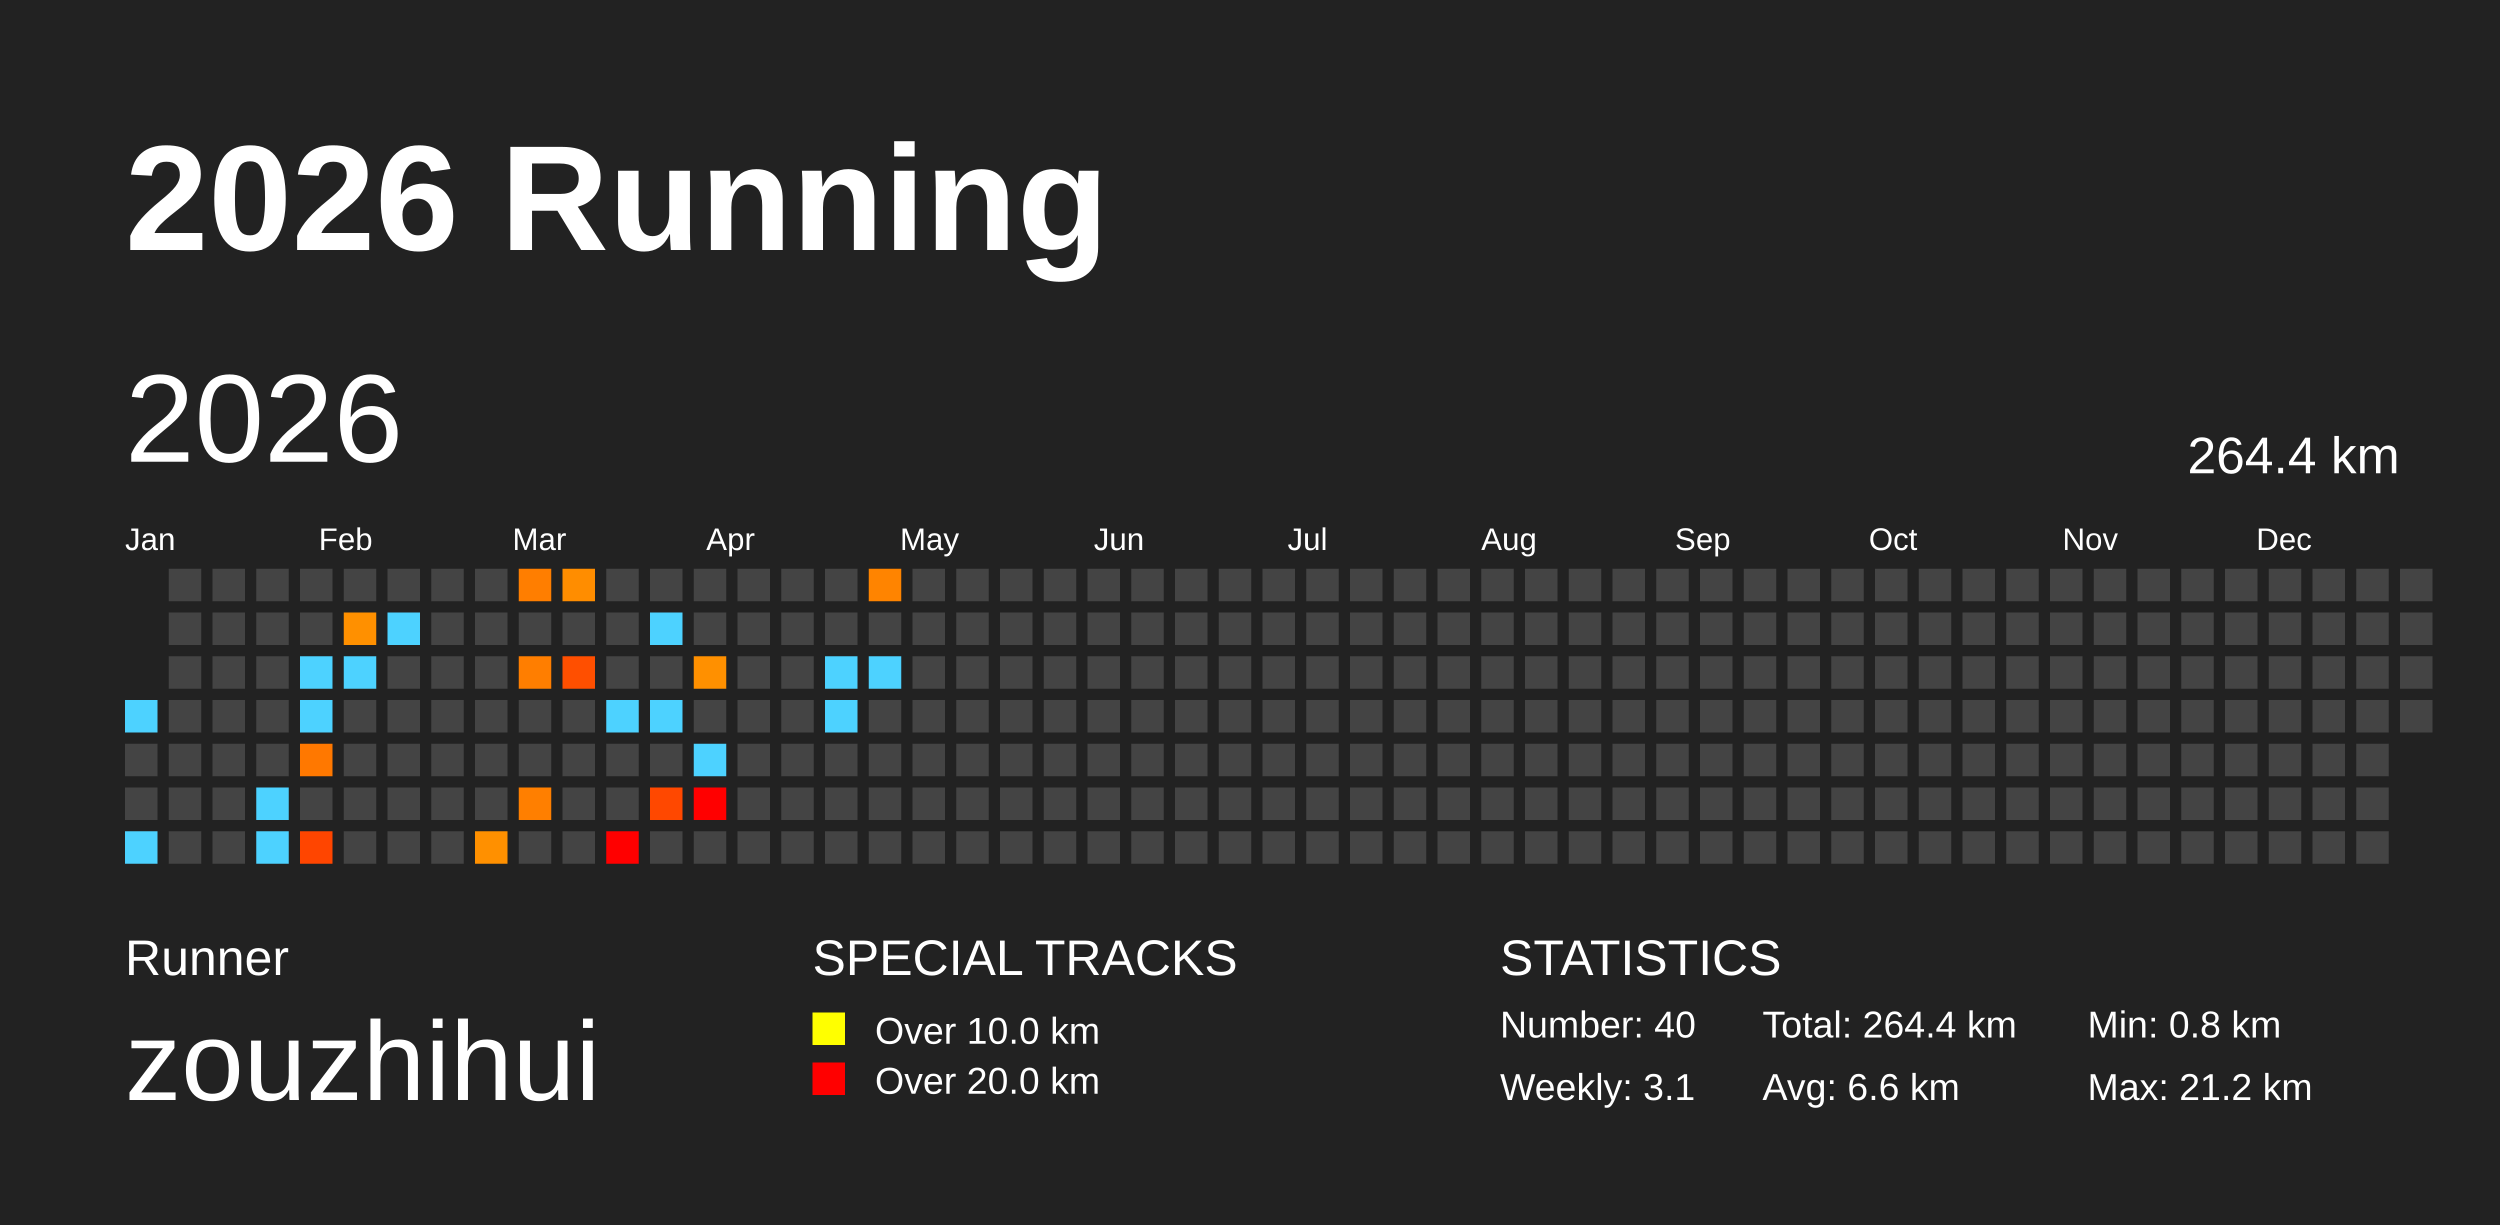
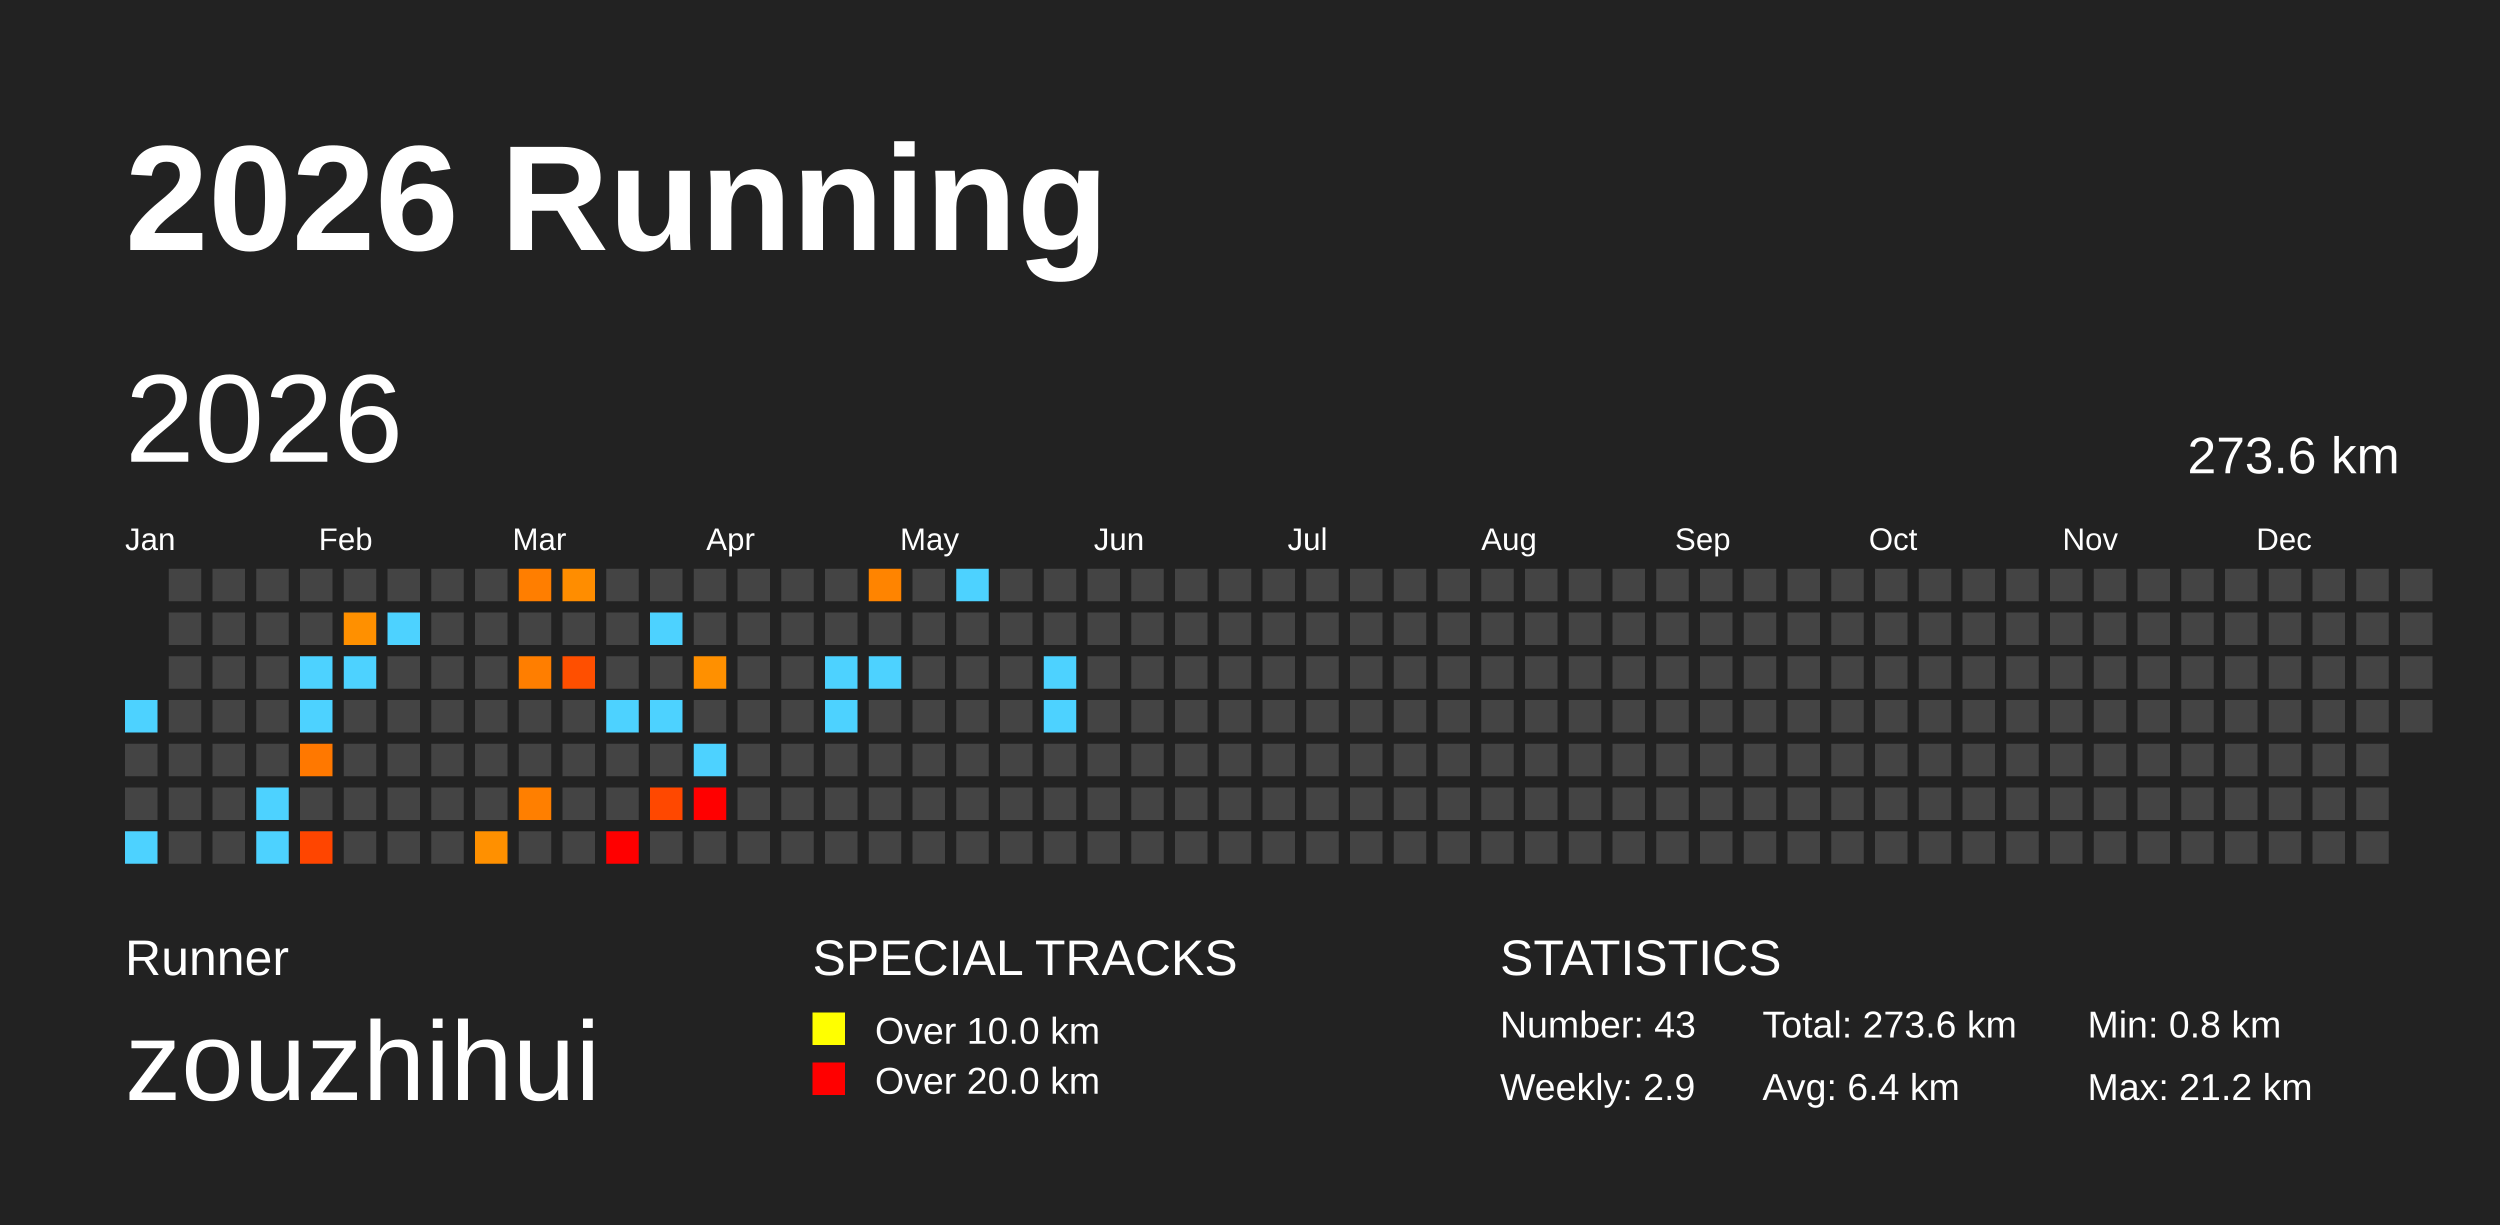
<svg xmlns="http://www.w3.org/2000/svg" baseProfile="full" height="98mm" version="1.1" viewBox="0,0,200,98" width="200mm">
  <defs />
  <rect fill="#222222" height="98" width="200" x="0" y="0" />
  <text fill="#FFFFFF" style="font-size:12px; font-family:Arial; font-weight:bold;" x="10" y="20">2026 Running</text>
  <text fill="#FFFFFF" style="font-size:4px; font-family:Arial" x="10" y="78">Runner</text>
  <text fill="#FFFFFF" style="font-size:9px; font-family:Arial" x="10" y="88">zouzhihui</text>
  <text fill="#FFFFFF" style="font-size:4px; font-family:Arial" x="65" y="78">SPECIAL TRACKS</text>
  <rect fill="yellow" height="2.6" width="2.6" x="65" y="81" />
  <text fill="#FFFFFF" style="font-size:3px; font-family:Arial" x="70" y="83.5">Over 10.0 km</text>
  <rect fill="red" height="2.6" width="2.6" x="65" y="85" />
  <text fill="#FFFFFF" style="font-size:3px; font-family:Arial" x="70" y="87.5">Over 20.0 km</text>
  <text fill="#FFFFFF" style="font-size:4px; font-family:Arial" x="120" y="78">STATISTICS</text>
-   <text fill="#FFFFFF" style="font-size:3px; font-family:Arial" x="120" y="83">Number: 40</text>
-   <text fill="#FFFFFF" style="font-size:3px; font-family:Arial" x="120" y="88">Weekly: 3.1</text>
-   <text fill="#FFFFFF" style="font-size:3px; font-family:Arial" x="141" y="83">Total: 264.4 km</text>
-   <text fill="#FFFFFF" style="font-size:3px; font-family:Arial" x="141" y="88">Avg: 6.6 km</text>
+   <text fill="#FFFFFF" style="font-size:3px; font-family:Arial" x="120" y="83">Number: 43</text>
+   <text fill="#FFFFFF" style="font-size:3px; font-family:Arial" x="120" y="88">Weekly: 2.9</text>
+   <text fill="#FFFFFF" style="font-size:3px; font-family:Arial" x="141" y="83">Total: 273.6 km</text>
+   <text fill="#FFFFFF" style="font-size:3px; font-family:Arial" x="141" y="88">Avg: 6.4 km</text>
  <text fill="#FFFFFF" style="font-size:3px; font-family:Arial" x="167" y="83">Min: 0.8 km</text>
  <text fill="#FFFFFF" style="font-size:3px; font-family:Arial" x="167" y="88">Max: 21.2 km</text>
  <text dominant-baseline="hanging" fill="#FFFFFF" style="font-size:10.0px; font-family:Arial;" x="10" y="30">2026</text>
-   <text dominant-baseline="hanging" fill="#FFFFFF" style="font-size:4.125px; font-family:Arial;" x="175" y="35">264.4 km</text>
+   <text dominant-baseline="hanging" fill="#FFFFFF" style="font-size:4.125px; font-family:Arial;" x="175" y="35">273.6 km</text>
  <text fill="#FFFFFF" style="font-size:2.5px; font-family:Arial" x="10.0" y="44">Jan</text>
  <text fill="#FFFFFF" style="font-size:2.5px; font-family:Arial" x="25.5" y="44">Feb</text>
  <text fill="#FFFFFF" style="font-size:2.5px; font-family:Arial" x="41.0" y="44">Mar</text>
  <text fill="#FFFFFF" style="font-size:2.5px; font-family:Arial" x="56.5" y="44">Apr</text>
  <text fill="#FFFFFF" style="font-size:2.5px; font-family:Arial" x="72.0" y="44">May</text>
  <text fill="#FFFFFF" style="font-size:2.5px; font-family:Arial" x="87.5" y="44">Jun</text>
  <text fill="#FFFFFF" style="font-size:2.5px; font-family:Arial" x="103.0" y="44">Jul</text>
  <text fill="#FFFFFF" style="font-size:2.5px; font-family:Arial" x="118.5" y="44">Aug</text>
  <text fill="#FFFFFF" style="font-size:2.5px; font-family:Arial" x="134.0" y="44">Sep</text>
  <text fill="#FFFFFF" style="font-size:2.5px; font-family:Arial" x="149.5" y="44">Oct</text>
  <text fill="#FFFFFF" style="font-size:2.5px; font-family:Arial" x="165.0" y="44">Nov</text>
  <text fill="#FFFFFF" style="font-size:2.5px; font-family:Arial" x="180.5" y="44">Dec</text>
  <rect fill="#4dd2ff" height="2.6" width="2.6" x="10.0" y="56.0" />
  <rect fill="#444444" height="2.6" width="2.6" x="10.0" y="59.5" />
  <rect fill="#444444" height="2.6" width="2.6" x="10.0" y="63.0" />
  <rect fill="#4dd2ff" height="2.6" width="2.6" x="10.0" y="66.5" />
  <rect fill="#444444" height="2.6" width="2.6" x="13.5" y="45.5" />
  <rect fill="#444444" height="2.6" width="2.6" x="13.5" y="49.0" />
  <rect fill="#444444" height="2.6" width="2.6" x="13.5" y="52.5" />
  <rect fill="#444444" height="2.6" width="2.6" x="13.5" y="56.0" />
  <rect fill="#444444" height="2.6" width="2.6" x="13.5" y="59.5" />
  <rect fill="#444444" height="2.6" width="2.6" x="13.5" y="63.0" />
  <rect fill="#444444" height="2.6" width="2.6" x="13.5" y="66.5" />
  <rect fill="#444444" height="2.6" width="2.6" x="17.0" y="45.5" />
  <rect fill="#444444" height="2.6" width="2.6" x="17.0" y="49.0" />
  <rect fill="#444444" height="2.6" width="2.6" x="17.0" y="52.5" />
  <rect fill="#444444" height="2.6" width="2.6" x="17.0" y="56.0" />
  <rect fill="#444444" height="2.6" width="2.6" x="17.0" y="59.5" />
  <rect fill="#444444" height="2.6" width="2.6" x="17.0" y="63.0" />
  <rect fill="#444444" height="2.6" width="2.6" x="17.0" y="66.5" />
  <rect fill="#444444" height="2.6" width="2.6" x="20.5" y="45.5" />
  <rect fill="#444444" height="2.6" width="2.6" x="20.5" y="49.0" />
  <rect fill="#444444" height="2.6" width="2.6" x="20.5" y="52.5" />
  <rect fill="#444444" height="2.6" width="2.6" x="20.5" y="56.0" />
  <rect fill="#444444" height="2.6" width="2.6" x="20.5" y="59.5" />
  <rect fill="#4dd2ff" height="2.6" width="2.6" x="20.5" y="63.0" />
  <rect fill="#4dd2ff" height="2.6" width="2.6" x="20.5" y="66.5" />
  <rect fill="#444444" height="2.6" width="2.6" x="24.0" y="45.5" />
  <rect fill="#444444" height="2.6" width="2.6" x="24.0" y="49.0" />
  <rect fill="#4dd2ff" height="2.6" width="2.6" x="24.0" y="52.5" />
  <rect fill="#4dd2ff" height="2.6" width="2.6" x="24.0" y="56.0" />
  <rect fill="#ff7800" height="2.6" width="2.6" x="24.0" y="59.5" />
  <rect fill="#444444" height="2.6" width="2.6" x="24.0" y="63.0" />
  <rect fill="#ff4500" height="2.6" width="2.6" x="24.0" y="66.5" />
  <rect fill="#444444" height="2.6" width="2.6" x="27.5" y="45.5" />
  <rect fill="#ff9000" height="2.6" width="2.6" x="27.5" y="49.0" />
  <rect fill="#4dd2ff" height="2.6" width="2.6" x="27.5" y="52.5" />
  <rect fill="#444444" height="2.6" width="2.6" x="27.5" y="56.0" />
  <rect fill="#444444" height="2.6" width="2.6" x="27.5" y="59.5" />
  <rect fill="#444444" height="2.6" width="2.6" x="27.5" y="63.0" />
  <rect fill="#444444" height="2.6" width="2.6" x="27.5" y="66.5" />
  <rect fill="#444444" height="2.6" width="2.6" x="31.0" y="45.5" />
  <rect fill="#4dd2ff" height="2.6" width="2.6" x="31.0" y="49.0" />
  <rect fill="#444444" height="2.6" width="2.6" x="31.0" y="52.5" />
  <rect fill="#444444" height="2.6" width="2.6" x="31.0" y="56.0" />
  <rect fill="#444444" height="2.6" width="2.6" x="31.0" y="59.5" />
  <rect fill="#444444" height="2.6" width="2.6" x="31.0" y="63.0" />
  <rect fill="#444444" height="2.6" width="2.6" x="31.0" y="66.5" />
  <rect fill="#444444" height="2.6" width="2.6" x="34.5" y="45.5" />
  <rect fill="#444444" height="2.6" width="2.6" x="34.5" y="49.0" />
  <rect fill="#444444" height="2.6" width="2.6" x="34.5" y="52.5" />
  <rect fill="#444444" height="2.6" width="2.6" x="34.5" y="56.0" />
  <rect fill="#444444" height="2.6" width="2.6" x="34.5" y="59.5" />
  <rect fill="#444444" height="2.6" width="2.6" x="34.5" y="63.0" />
  <rect fill="#444444" height="2.6" width="2.6" x="34.5" y="66.5" />
  <rect fill="#444444" height="2.6" width="2.6" x="38.0" y="45.5" />
  <rect fill="#444444" height="2.6" width="2.6" x="38.0" y="49.0" />
  <rect fill="#444444" height="2.6" width="2.6" x="38.0" y="52.5" />
  <rect fill="#444444" height="2.6" width="2.6" x="38.0" y="56.0" />
  <rect fill="#444444" height="2.6" width="2.6" x="38.0" y="59.5" />
  <rect fill="#444444" height="2.6" width="2.6" x="38.0" y="63.0" />
  <rect fill="#ff9000" height="2.6" width="2.6" x="38.0" y="66.5" />
  <rect fill="#ff7e00" height="2.6" width="2.6" x="41.5" y="45.5" />
  <rect fill="#444444" height="2.6" width="2.6" x="41.5" y="49.0" />
  <rect fill="#ff7e00" height="2.6" width="2.6" x="41.5" y="52.5" />
  <rect fill="#444444" height="2.6" width="2.6" x="41.5" y="56.0" />
  <rect fill="#444444" height="2.6" width="2.6" x="41.5" y="59.5" />
  <rect fill="#ff7f00" height="2.6" width="2.6" x="41.5" y="63.0" />
  <rect fill="#444444" height="2.6" width="2.6" x="41.5" y="66.5" />
  <rect fill="#ff8d00" height="2.6" width="2.6" x="45.0" y="45.5" />
  <rect fill="#444444" height="2.6" width="2.6" x="45.0" y="49.0" />
  <rect fill="#ff4f00" height="2.6" width="2.6" x="45.0" y="52.5" />
  <rect fill="#444444" height="2.6" width="2.6" x="45.0" y="56.0" />
  <rect fill="#444444" height="2.6" width="2.6" x="45.0" y="59.5" />
  <rect fill="#444444" height="2.6" width="2.6" x="45.0" y="63.0" />
  <rect fill="#444444" height="2.6" width="2.6" x="45.0" y="66.5" />
  <rect fill="#444444" height="2.6" width="2.6" x="48.5" y="45.5" />
  <rect fill="#444444" height="2.6" width="2.6" x="48.5" y="49.0" />
  <rect fill="#444444" height="2.6" width="2.6" x="48.5" y="52.5" />
  <rect fill="#4dd2ff" height="2.6" width="2.6" x="48.5" y="56.0" />
  <rect fill="#444444" height="2.6" width="2.6" x="48.5" y="59.5" />
  <rect fill="#444444" height="2.6" width="2.6" x="48.5" y="63.0" />
  <rect fill="red" height="2.6" width="2.6" x="48.5" y="66.5" />
  <rect fill="#444444" height="2.6" width="2.6" x="52.0" y="45.5" />
  <rect fill="#4dd2ff" height="2.6" width="2.6" x="52.0" y="49.0" />
  <rect fill="#444444" height="2.6" width="2.6" x="52.0" y="52.5" />
  <rect fill="#4dd2ff" height="2.6" width="2.6" x="52.0" y="56.0" />
  <rect fill="#444444" height="2.6" width="2.6" x="52.0" y="59.5" />
  <rect fill="#ff4800" height="2.6" width="2.6" x="52.0" y="63.0" />
  <rect fill="#444444" height="2.6" width="2.6" x="52.0" y="66.5" />
  <rect fill="#444444" height="2.6" width="2.6" x="55.5" y="45.5" />
  <rect fill="#444444" height="2.6" width="2.6" x="55.5" y="49.0" />
  <rect fill="#ff9000" height="2.6" width="2.6" x="55.5" y="52.5" />
  <rect fill="#444444" height="2.6" width="2.6" x="55.5" y="56.0" />
  <rect fill="#4dd2ff" height="2.6" width="2.6" x="55.5" y="59.5" />
  <rect fill="red" height="2.6" width="2.6" x="55.5" y="63.0" />
  <rect fill="#444444" height="2.6" width="2.6" x="55.5" y="66.5" />
  <rect fill="#444444" height="2.6" width="2.6" x="59.0" y="45.5" />
  <rect fill="#444444" height="2.6" width="2.6" x="59.0" y="49.0" />
  <rect fill="#444444" height="2.6" width="2.6" x="59.0" y="52.5" />
  <rect fill="#444444" height="2.6" width="2.6" x="59.0" y="56.0" />
  <rect fill="#444444" height="2.6" width="2.6" x="59.0" y="59.5" />
  <rect fill="#444444" height="2.6" width="2.6" x="59.0" y="63.0" />
  <rect fill="#444444" height="2.6" width="2.6" x="59.0" y="66.5" />
  <rect fill="#444444" height="2.6" width="2.6" x="62.5" y="45.5" />
  <rect fill="#444444" height="2.6" width="2.6" x="62.5" y="49.0" />
  <rect fill="#444444" height="2.6" width="2.6" x="62.5" y="52.5" />
  <rect fill="#444444" height="2.6" width="2.6" x="62.5" y="56.0" />
  <rect fill="#444444" height="2.6" width="2.6" x="62.5" y="59.5" />
  <rect fill="#444444" height="2.6" width="2.6" x="62.5" y="63.0" />
  <rect fill="#444444" height="2.6" width="2.6" x="62.5" y="66.5" />
  <rect fill="#444444" height="2.6" width="2.6" x="66.0" y="45.5" />
  <rect fill="#444444" height="2.6" width="2.6" x="66.0" y="49.0" />
  <rect fill="#4dd2ff" height="2.6" width="2.6" x="66.0" y="52.5" />
  <rect fill="#4dd2ff" height="2.6" width="2.6" x="66.0" y="56.0" />
  <rect fill="#444444" height="2.6" width="2.6" x="66.0" y="59.5" />
  <rect fill="#444444" height="2.6" width="2.6" x="66.0" y="63.0" />
  <rect fill="#444444" height="2.6" width="2.6" x="66.0" y="66.5" />
  <rect fill="#ff8400" height="2.6" width="2.6" x="69.5" y="45.5" />
  <rect fill="#444444" height="2.6" width="2.6" x="69.5" y="49.0" />
  <rect fill="#4dd2ff" height="2.6" width="2.6" x="69.5" y="52.5" />
  <rect fill="#444444" height="2.6" width="2.6" x="69.5" y="56.0" />
  <rect fill="#444444" height="2.6" width="2.6" x="69.5" y="59.5" />
  <rect fill="#444444" height="2.6" width="2.6" x="69.5" y="63.0" />
  <rect fill="#444444" height="2.6" width="2.6" x="69.5" y="66.5" />
  <rect fill="#444444" height="2.6" width="2.6" x="73.0" y="45.5" />
  <rect fill="#444444" height="2.6" width="2.6" x="73.0" y="49.0" />
  <rect fill="#444444" height="2.6" width="2.6" x="73.0" y="52.5" />
  <rect fill="#444444" height="2.6" width="2.6" x="73.0" y="56.0" />
  <rect fill="#444444" height="2.6" width="2.6" x="73.0" y="59.5" />
  <rect fill="#444444" height="2.6" width="2.6" x="73.0" y="63.0" />
  <rect fill="#444444" height="2.6" width="2.6" x="73.0" y="66.5" />
-   <rect fill="#444444" height="2.6" width="2.6" x="76.5" y="45.5" />
+   <rect fill="#4dd2ff" height="2.6" width="2.6" x="76.5" y="45.5" />
  <rect fill="#444444" height="2.6" width="2.6" x="76.5" y="49.0" />
  <rect fill="#444444" height="2.6" width="2.6" x="76.5" y="52.5" />
  <rect fill="#444444" height="2.6" width="2.6" x="76.5" y="56.0" />
  <rect fill="#444444" height="2.6" width="2.6" x="76.5" y="59.5" />
  <rect fill="#444444" height="2.6" width="2.6" x="76.5" y="63.0" />
  <rect fill="#444444" height="2.6" width="2.6" x="76.5" y="66.5" />
  <rect fill="#444444" height="2.6" width="2.6" x="80.0" y="45.5" />
  <rect fill="#444444" height="2.6" width="2.6" x="80.0" y="49.0" />
  <rect fill="#444444" height="2.6" width="2.6" x="80.0" y="52.5" />
  <rect fill="#444444" height="2.6" width="2.6" x="80.0" y="56.0" />
  <rect fill="#444444" height="2.6" width="2.6" x="80.0" y="59.5" />
  <rect fill="#444444" height="2.6" width="2.6" x="80.0" y="63.0" />
  <rect fill="#444444" height="2.6" width="2.6" x="80.0" y="66.5" />
  <rect fill="#444444" height="2.6" width="2.6" x="83.5" y="45.5" />
  <rect fill="#444444" height="2.6" width="2.6" x="83.5" y="49.0" />
-   <rect fill="#444444" height="2.6" width="2.6" x="83.5" y="52.5" />
-   <rect fill="#444444" height="2.6" width="2.6" x="83.5" y="56.0" />
+   <rect fill="#4dd2ff" height="2.6" width="2.6" x="83.5" y="52.5" />
+   <rect fill="#4dd2ff" height="2.6" width="2.6" x="83.5" y="56.0" />
  <rect fill="#444444" height="2.6" width="2.6" x="83.5" y="59.5" />
  <rect fill="#444444" height="2.6" width="2.6" x="83.5" y="63.0" />
  <rect fill="#444444" height="2.6" width="2.6" x="83.5" y="66.5" />
  <rect fill="#444444" height="2.6" width="2.6" x="87.0" y="45.5" />
  <rect fill="#444444" height="2.6" width="2.6" x="87.0" y="49.0" />
  <rect fill="#444444" height="2.6" width="2.6" x="87.0" y="52.5" />
  <rect fill="#444444" height="2.6" width="2.6" x="87.0" y="56.0" />
  <rect fill="#444444" height="2.6" width="2.6" x="87.0" y="59.5" />
  <rect fill="#444444" height="2.6" width="2.6" x="87.0" y="63.0" />
  <rect fill="#444444" height="2.6" width="2.6" x="87.0" y="66.5" />
  <rect fill="#444444" height="2.6" width="2.6" x="90.5" y="45.5" />
  <rect fill="#444444" height="2.6" width="2.6" x="90.5" y="49.0" />
  <rect fill="#444444" height="2.6" width="2.6" x="90.5" y="52.5" />
  <rect fill="#444444" height="2.6" width="2.6" x="90.5" y="56.0" />
  <rect fill="#444444" height="2.6" width="2.6" x="90.5" y="59.5" />
  <rect fill="#444444" height="2.6" width="2.6" x="90.5" y="63.0" />
  <rect fill="#444444" height="2.6" width="2.6" x="90.5" y="66.5" />
  <rect fill="#444444" height="2.6" width="2.6" x="94.0" y="45.5" />
  <rect fill="#444444" height="2.6" width="2.6" x="94.0" y="49.0" />
  <rect fill="#444444" height="2.6" width="2.6" x="94.0" y="52.5" />
  <rect fill="#444444" height="2.6" width="2.6" x="94.0" y="56.0" />
  <rect fill="#444444" height="2.6" width="2.6" x="94.0" y="59.5" />
  <rect fill="#444444" height="2.6" width="2.6" x="94.0" y="63.0" />
  <rect fill="#444444" height="2.6" width="2.6" x="94.0" y="66.5" />
  <rect fill="#444444" height="2.6" width="2.6" x="97.5" y="45.5" />
  <rect fill="#444444" height="2.6" width="2.6" x="97.5" y="49.0" />
  <rect fill="#444444" height="2.6" width="2.6" x="97.5" y="52.5" />
  <rect fill="#444444" height="2.6" width="2.6" x="97.5" y="56.0" />
  <rect fill="#444444" height="2.6" width="2.6" x="97.5" y="59.5" />
  <rect fill="#444444" height="2.6" width="2.6" x="97.5" y="63.0" />
  <rect fill="#444444" height="2.6" width="2.6" x="97.5" y="66.5" />
  <rect fill="#444444" height="2.6" width="2.6" x="101.0" y="45.5" />
  <rect fill="#444444" height="2.6" width="2.6" x="101.0" y="49.0" />
  <rect fill="#444444" height="2.6" width="2.6" x="101.0" y="52.5" />
  <rect fill="#444444" height="2.6" width="2.6" x="101.0" y="56.0" />
  <rect fill="#444444" height="2.6" width="2.6" x="101.0" y="59.5" />
  <rect fill="#444444" height="2.6" width="2.6" x="101.0" y="63.0" />
  <rect fill="#444444" height="2.6" width="2.6" x="101.0" y="66.5" />
  <rect fill="#444444" height="2.6" width="2.6" x="104.5" y="45.5" />
  <rect fill="#444444" height="2.6" width="2.6" x="104.5" y="49.0" />
  <rect fill="#444444" height="2.6" width="2.6" x="104.5" y="52.5" />
  <rect fill="#444444" height="2.6" width="2.6" x="104.5" y="56.0" />
  <rect fill="#444444" height="2.6" width="2.6" x="104.5" y="59.5" />
  <rect fill="#444444" height="2.6" width="2.6" x="104.5" y="63.0" />
  <rect fill="#444444" height="2.6" width="2.6" x="104.5" y="66.5" />
  <rect fill="#444444" height="2.6" width="2.6" x="108.0" y="45.5" />
  <rect fill="#444444" height="2.6" width="2.6" x="108.0" y="49.0" />
  <rect fill="#444444" height="2.6" width="2.6" x="108.0" y="52.5" />
  <rect fill="#444444" height="2.6" width="2.6" x="108.0" y="56.0" />
  <rect fill="#444444" height="2.6" width="2.6" x="108.0" y="59.5" />
  <rect fill="#444444" height="2.6" width="2.6" x="108.0" y="63.0" />
  <rect fill="#444444" height="2.6" width="2.6" x="108.0" y="66.5" />
  <rect fill="#444444" height="2.6" width="2.6" x="111.5" y="45.5" />
  <rect fill="#444444" height="2.6" width="2.6" x="111.5" y="49.0" />
  <rect fill="#444444" height="2.6" width="2.6" x="111.5" y="52.5" />
  <rect fill="#444444" height="2.6" width="2.6" x="111.5" y="56.0" />
  <rect fill="#444444" height="2.6" width="2.6" x="111.5" y="59.5" />
  <rect fill="#444444" height="2.6" width="2.6" x="111.5" y="63.0" />
  <rect fill="#444444" height="2.6" width="2.6" x="111.5" y="66.5" />
  <rect fill="#444444" height="2.6" width="2.6" x="115.0" y="45.5" />
  <rect fill="#444444" height="2.6" width="2.6" x="115.0" y="49.0" />
  <rect fill="#444444" height="2.6" width="2.6" x="115.0" y="52.5" />
  <rect fill="#444444" height="2.6" width="2.6" x="115.0" y="56.0" />
  <rect fill="#444444" height="2.6" width="2.6" x="115.0" y="59.5" />
  <rect fill="#444444" height="2.6" width="2.6" x="115.0" y="63.0" />
  <rect fill="#444444" height="2.6" width="2.6" x="115.0" y="66.5" />
  <rect fill="#444444" height="2.6" width="2.6" x="118.5" y="45.5" />
  <rect fill="#444444" height="2.6" width="2.6" x="118.5" y="49.0" />
  <rect fill="#444444" height="2.6" width="2.6" x="118.5" y="52.5" />
  <rect fill="#444444" height="2.6" width="2.6" x="118.5" y="56.0" />
  <rect fill="#444444" height="2.6" width="2.6" x="118.5" y="59.5" />
  <rect fill="#444444" height="2.6" width="2.6" x="118.5" y="63.0" />
  <rect fill="#444444" height="2.6" width="2.6" x="118.5" y="66.5" />
  <rect fill="#444444" height="2.6" width="2.6" x="122.0" y="45.5" />
  <rect fill="#444444" height="2.6" width="2.6" x="122.0" y="49.0" />
  <rect fill="#444444" height="2.6" width="2.6" x="122.0" y="52.5" />
  <rect fill="#444444" height="2.6" width="2.6" x="122.0" y="56.0" />
  <rect fill="#444444" height="2.6" width="2.6" x="122.0" y="59.5" />
  <rect fill="#444444" height="2.6" width="2.6" x="122.0" y="63.0" />
  <rect fill="#444444" height="2.6" width="2.6" x="122.0" y="66.5" />
  <rect fill="#444444" height="2.6" width="2.6" x="125.5" y="45.5" />
  <rect fill="#444444" height="2.6" width="2.6" x="125.5" y="49.0" />
  <rect fill="#444444" height="2.6" width="2.6" x="125.5" y="52.5" />
  <rect fill="#444444" height="2.6" width="2.6" x="125.5" y="56.0" />
  <rect fill="#444444" height="2.6" width="2.6" x="125.5" y="59.5" />
  <rect fill="#444444" height="2.6" width="2.6" x="125.5" y="63.0" />
  <rect fill="#444444" height="2.6" width="2.6" x="125.5" y="66.5" />
  <rect fill="#444444" height="2.6" width="2.6" x="129.0" y="45.5" />
  <rect fill="#444444" height="2.6" width="2.6" x="129.0" y="49.0" />
  <rect fill="#444444" height="2.6" width="2.6" x="129.0" y="52.5" />
  <rect fill="#444444" height="2.6" width="2.6" x="129.0" y="56.0" />
  <rect fill="#444444" height="2.6" width="2.6" x="129.0" y="59.5" />
  <rect fill="#444444" height="2.6" width="2.6" x="129.0" y="63.0" />
  <rect fill="#444444" height="2.6" width="2.6" x="129.0" y="66.5" />
  <rect fill="#444444" height="2.6" width="2.6" x="132.5" y="45.5" />
  <rect fill="#444444" height="2.6" width="2.6" x="132.5" y="49.0" />
  <rect fill="#444444" height="2.6" width="2.6" x="132.5" y="52.5" />
  <rect fill="#444444" height="2.6" width="2.6" x="132.5" y="56.0" />
  <rect fill="#444444" height="2.6" width="2.6" x="132.5" y="59.5" />
  <rect fill="#444444" height="2.6" width="2.6" x="132.5" y="63.0" />
  <rect fill="#444444" height="2.6" width="2.6" x="132.5" y="66.5" />
  <rect fill="#444444" height="2.6" width="2.6" x="136.0" y="45.5" />
  <rect fill="#444444" height="2.6" width="2.6" x="136.0" y="49.0" />
  <rect fill="#444444" height="2.6" width="2.6" x="136.0" y="52.5" />
  <rect fill="#444444" height="2.6" width="2.6" x="136.0" y="56.0" />
  <rect fill="#444444" height="2.6" width="2.6" x="136.0" y="59.5" />
  <rect fill="#444444" height="2.6" width="2.6" x="136.0" y="63.0" />
  <rect fill="#444444" height="2.6" width="2.6" x="136.0" y="66.5" />
  <rect fill="#444444" height="2.6" width="2.6" x="139.5" y="45.5" />
  <rect fill="#444444" height="2.6" width="2.6" x="139.5" y="49.0" />
  <rect fill="#444444" height="2.6" width="2.6" x="139.5" y="52.5" />
  <rect fill="#444444" height="2.6" width="2.6" x="139.5" y="56.0" />
  <rect fill="#444444" height="2.6" width="2.6" x="139.5" y="59.5" />
  <rect fill="#444444" height="2.6" width="2.6" x="139.5" y="63.0" />
  <rect fill="#444444" height="2.6" width="2.6" x="139.5" y="66.5" />
  <rect fill="#444444" height="2.6" width="2.6" x="143.0" y="45.5" />
  <rect fill="#444444" height="2.6" width="2.6" x="143.0" y="49.0" />
  <rect fill="#444444" height="2.6" width="2.6" x="143.0" y="52.5" />
  <rect fill="#444444" height="2.6" width="2.6" x="143.0" y="56.0" />
  <rect fill="#444444" height="2.6" width="2.6" x="143.0" y="59.5" />
  <rect fill="#444444" height="2.6" width="2.6" x="143.0" y="63.0" />
  <rect fill="#444444" height="2.6" width="2.6" x="143.0" y="66.5" />
  <rect fill="#444444" height="2.6" width="2.6" x="146.5" y="45.5" />
  <rect fill="#444444" height="2.6" width="2.6" x="146.5" y="49.0" />
  <rect fill="#444444" height="2.6" width="2.6" x="146.5" y="52.5" />
  <rect fill="#444444" height="2.6" width="2.6" x="146.5" y="56.0" />
  <rect fill="#444444" height="2.6" width="2.6" x="146.5" y="59.5" />
  <rect fill="#444444" height="2.6" width="2.6" x="146.5" y="63.0" />
  <rect fill="#444444" height="2.6" width="2.6" x="146.5" y="66.5" />
  <rect fill="#444444" height="2.6" width="2.6" x="150.0" y="45.5" />
  <rect fill="#444444" height="2.6" width="2.6" x="150.0" y="49.0" />
  <rect fill="#444444" height="2.6" width="2.6" x="150.0" y="52.5" />
  <rect fill="#444444" height="2.6" width="2.6" x="150.0" y="56.0" />
  <rect fill="#444444" height="2.6" width="2.6" x="150.0" y="59.5" />
  <rect fill="#444444" height="2.6" width="2.6" x="150.0" y="63.0" />
  <rect fill="#444444" height="2.6" width="2.6" x="150.0" y="66.5" />
  <rect fill="#444444" height="2.6" width="2.6" x="153.5" y="45.5" />
  <rect fill="#444444" height="2.6" width="2.6" x="153.5" y="49.0" />
  <rect fill="#444444" height="2.6" width="2.6" x="153.5" y="52.5" />
  <rect fill="#444444" height="2.6" width="2.6" x="153.5" y="56.0" />
  <rect fill="#444444" height="2.6" width="2.6" x="153.5" y="59.5" />
  <rect fill="#444444" height="2.6" width="2.6" x="153.5" y="63.0" />
  <rect fill="#444444" height="2.6" width="2.6" x="153.5" y="66.5" />
  <rect fill="#444444" height="2.6" width="2.6" x="157.0" y="45.5" />
  <rect fill="#444444" height="2.6" width="2.6" x="157.0" y="49.0" />
  <rect fill="#444444" height="2.6" width="2.6" x="157.0" y="52.5" />
  <rect fill="#444444" height="2.6" width="2.6" x="157.0" y="56.0" />
  <rect fill="#444444" height="2.6" width="2.6" x="157.0" y="59.5" />
  <rect fill="#444444" height="2.6" width="2.6" x="157.0" y="63.0" />
  <rect fill="#444444" height="2.6" width="2.6" x="157.0" y="66.5" />
  <rect fill="#444444" height="2.6" width="2.6" x="160.5" y="45.5" />
  <rect fill="#444444" height="2.6" width="2.6" x="160.5" y="49.0" />
  <rect fill="#444444" height="2.6" width="2.6" x="160.5" y="52.5" />
  <rect fill="#444444" height="2.6" width="2.6" x="160.5" y="56.0" />
  <rect fill="#444444" height="2.6" width="2.6" x="160.5" y="59.5" />
  <rect fill="#444444" height="2.6" width="2.6" x="160.5" y="63.0" />
  <rect fill="#444444" height="2.6" width="2.6" x="160.5" y="66.5" />
  <rect fill="#444444" height="2.6" width="2.6" x="164.0" y="45.5" />
  <rect fill="#444444" height="2.6" width="2.6" x="164.0" y="49.0" />
  <rect fill="#444444" height="2.6" width="2.6" x="164.0" y="52.5" />
  <rect fill="#444444" height="2.6" width="2.6" x="164.0" y="56.0" />
  <rect fill="#444444" height="2.6" width="2.6" x="164.0" y="59.5" />
  <rect fill="#444444" height="2.6" width="2.6" x="164.0" y="63.0" />
  <rect fill="#444444" height="2.6" width="2.6" x="164.0" y="66.5" />
  <rect fill="#444444" height="2.6" width="2.6" x="167.5" y="45.5" />
  <rect fill="#444444" height="2.6" width="2.6" x="167.5" y="49.0" />
  <rect fill="#444444" height="2.6" width="2.6" x="167.5" y="52.5" />
  <rect fill="#444444" height="2.6" width="2.6" x="167.5" y="56.0" />
  <rect fill="#444444" height="2.6" width="2.6" x="167.5" y="59.5" />
  <rect fill="#444444" height="2.6" width="2.6" x="167.5" y="63.0" />
  <rect fill="#444444" height="2.6" width="2.6" x="167.5" y="66.5" />
  <rect fill="#444444" height="2.6" width="2.6" x="171.0" y="45.5" />
  <rect fill="#444444" height="2.6" width="2.6" x="171.0" y="49.0" />
  <rect fill="#444444" height="2.6" width="2.6" x="171.0" y="52.5" />
  <rect fill="#444444" height="2.6" width="2.6" x="171.0" y="56.0" />
  <rect fill="#444444" height="2.6" width="2.6" x="171.0" y="59.5" />
  <rect fill="#444444" height="2.6" width="2.6" x="171.0" y="63.0" />
  <rect fill="#444444" height="2.6" width="2.6" x="171.0" y="66.5" />
  <rect fill="#444444" height="2.6" width="2.6" x="174.5" y="45.5" />
  <rect fill="#444444" height="2.6" width="2.6" x="174.5" y="49.0" />
  <rect fill="#444444" height="2.6" width="2.6" x="174.5" y="52.5" />
  <rect fill="#444444" height="2.6" width="2.6" x="174.5" y="56.0" />
  <rect fill="#444444" height="2.6" width="2.6" x="174.5" y="59.5" />
  <rect fill="#444444" height="2.6" width="2.6" x="174.5" y="63.0" />
  <rect fill="#444444" height="2.6" width="2.6" x="174.5" y="66.5" />
  <rect fill="#444444" height="2.6" width="2.6" x="178.0" y="45.5" />
  <rect fill="#444444" height="2.6" width="2.6" x="178.0" y="49.0" />
  <rect fill="#444444" height="2.6" width="2.6" x="178.0" y="52.5" />
  <rect fill="#444444" height="2.6" width="2.6" x="178.0" y="56.0" />
  <rect fill="#444444" height="2.6" width="2.6" x="178.0" y="59.5" />
  <rect fill="#444444" height="2.6" width="2.6" x="178.0" y="63.0" />
  <rect fill="#444444" height="2.6" width="2.6" x="178.0" y="66.5" />
  <rect fill="#444444" height="2.6" width="2.6" x="181.5" y="45.5" />
  <rect fill="#444444" height="2.6" width="2.6" x="181.5" y="49.0" />
  <rect fill="#444444" height="2.6" width="2.6" x="181.5" y="52.5" />
  <rect fill="#444444" height="2.6" width="2.6" x="181.5" y="56.0" />
  <rect fill="#444444" height="2.6" width="2.6" x="181.5" y="59.5" />
  <rect fill="#444444" height="2.6" width="2.6" x="181.5" y="63.0" />
  <rect fill="#444444" height="2.6" width="2.6" x="181.5" y="66.5" />
  <rect fill="#444444" height="2.6" width="2.6" x="185.0" y="45.5" />
  <rect fill="#444444" height="2.6" width="2.6" x="185.0" y="49.0" />
  <rect fill="#444444" height="2.6" width="2.6" x="185.0" y="52.5" />
  <rect fill="#444444" height="2.6" width="2.6" x="185.0" y="56.0" />
  <rect fill="#444444" height="2.6" width="2.6" x="185.0" y="59.5" />
  <rect fill="#444444" height="2.6" width="2.6" x="185.0" y="63.0" />
  <rect fill="#444444" height="2.6" width="2.6" x="185.0" y="66.5" />
  <rect fill="#444444" height="2.6" width="2.6" x="188.5" y="45.5" />
  <rect fill="#444444" height="2.6" width="2.6" x="188.5" y="49.0" />
  <rect fill="#444444" height="2.6" width="2.6" x="188.5" y="52.5" />
  <rect fill="#444444" height="2.6" width="2.6" x="188.5" y="56.0" />
  <rect fill="#444444" height="2.6" width="2.6" x="188.5" y="59.5" />
  <rect fill="#444444" height="2.6" width="2.6" x="188.5" y="63.0" />
  <rect fill="#444444" height="2.6" width="2.6" x="188.5" y="66.5" />
  <rect fill="#444444" height="2.6" width="2.6" x="192.0" y="45.5" />
  <rect fill="#444444" height="2.6" width="2.6" x="192.0" y="49.0" />
  <rect fill="#444444" height="2.6" width="2.6" x="192.0" y="52.5" />
  <rect fill="#444444" height="2.6" width="2.6" x="192.0" y="56.0" />
</svg>
